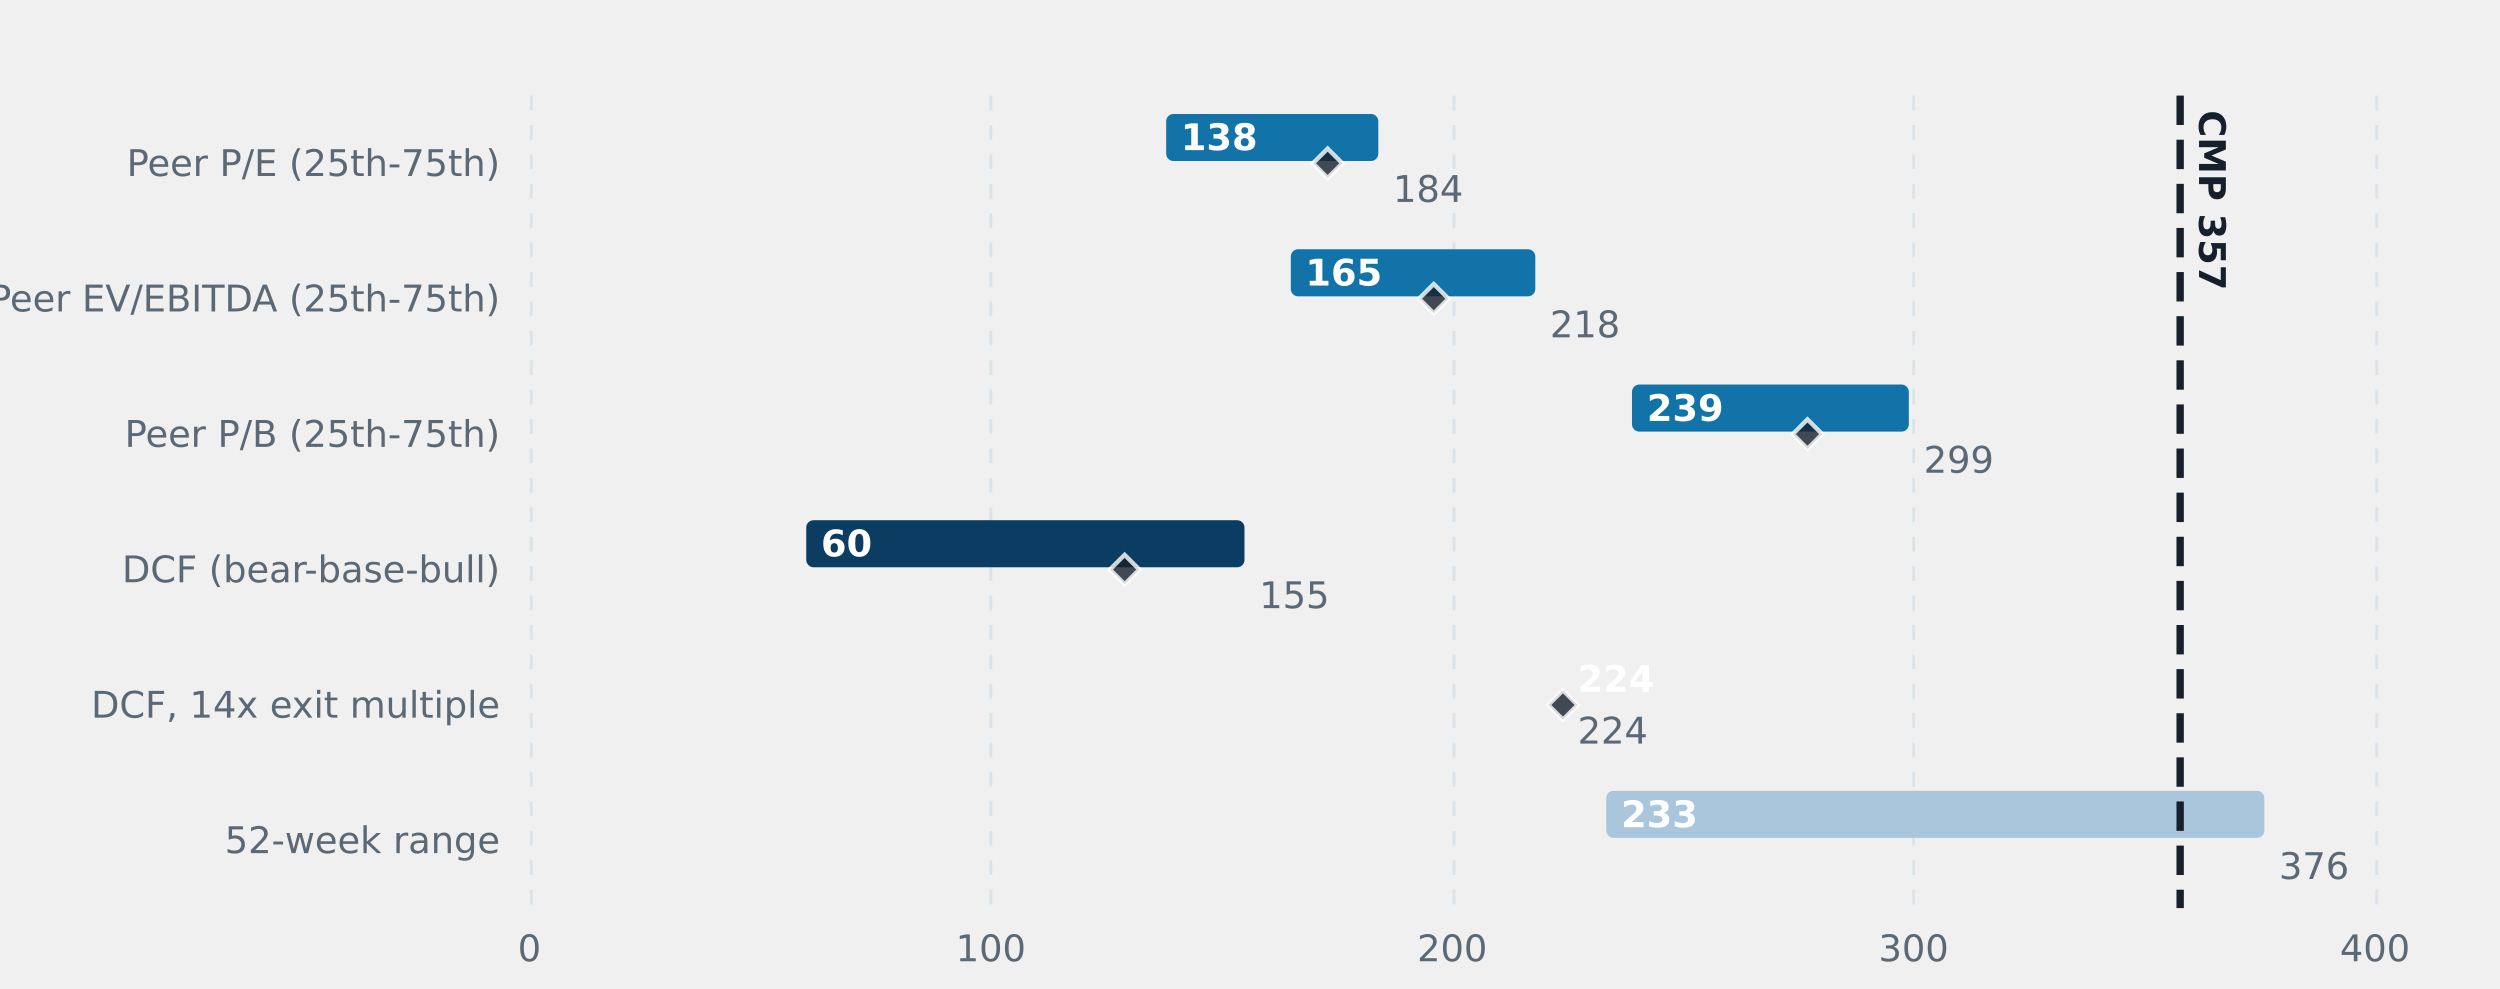
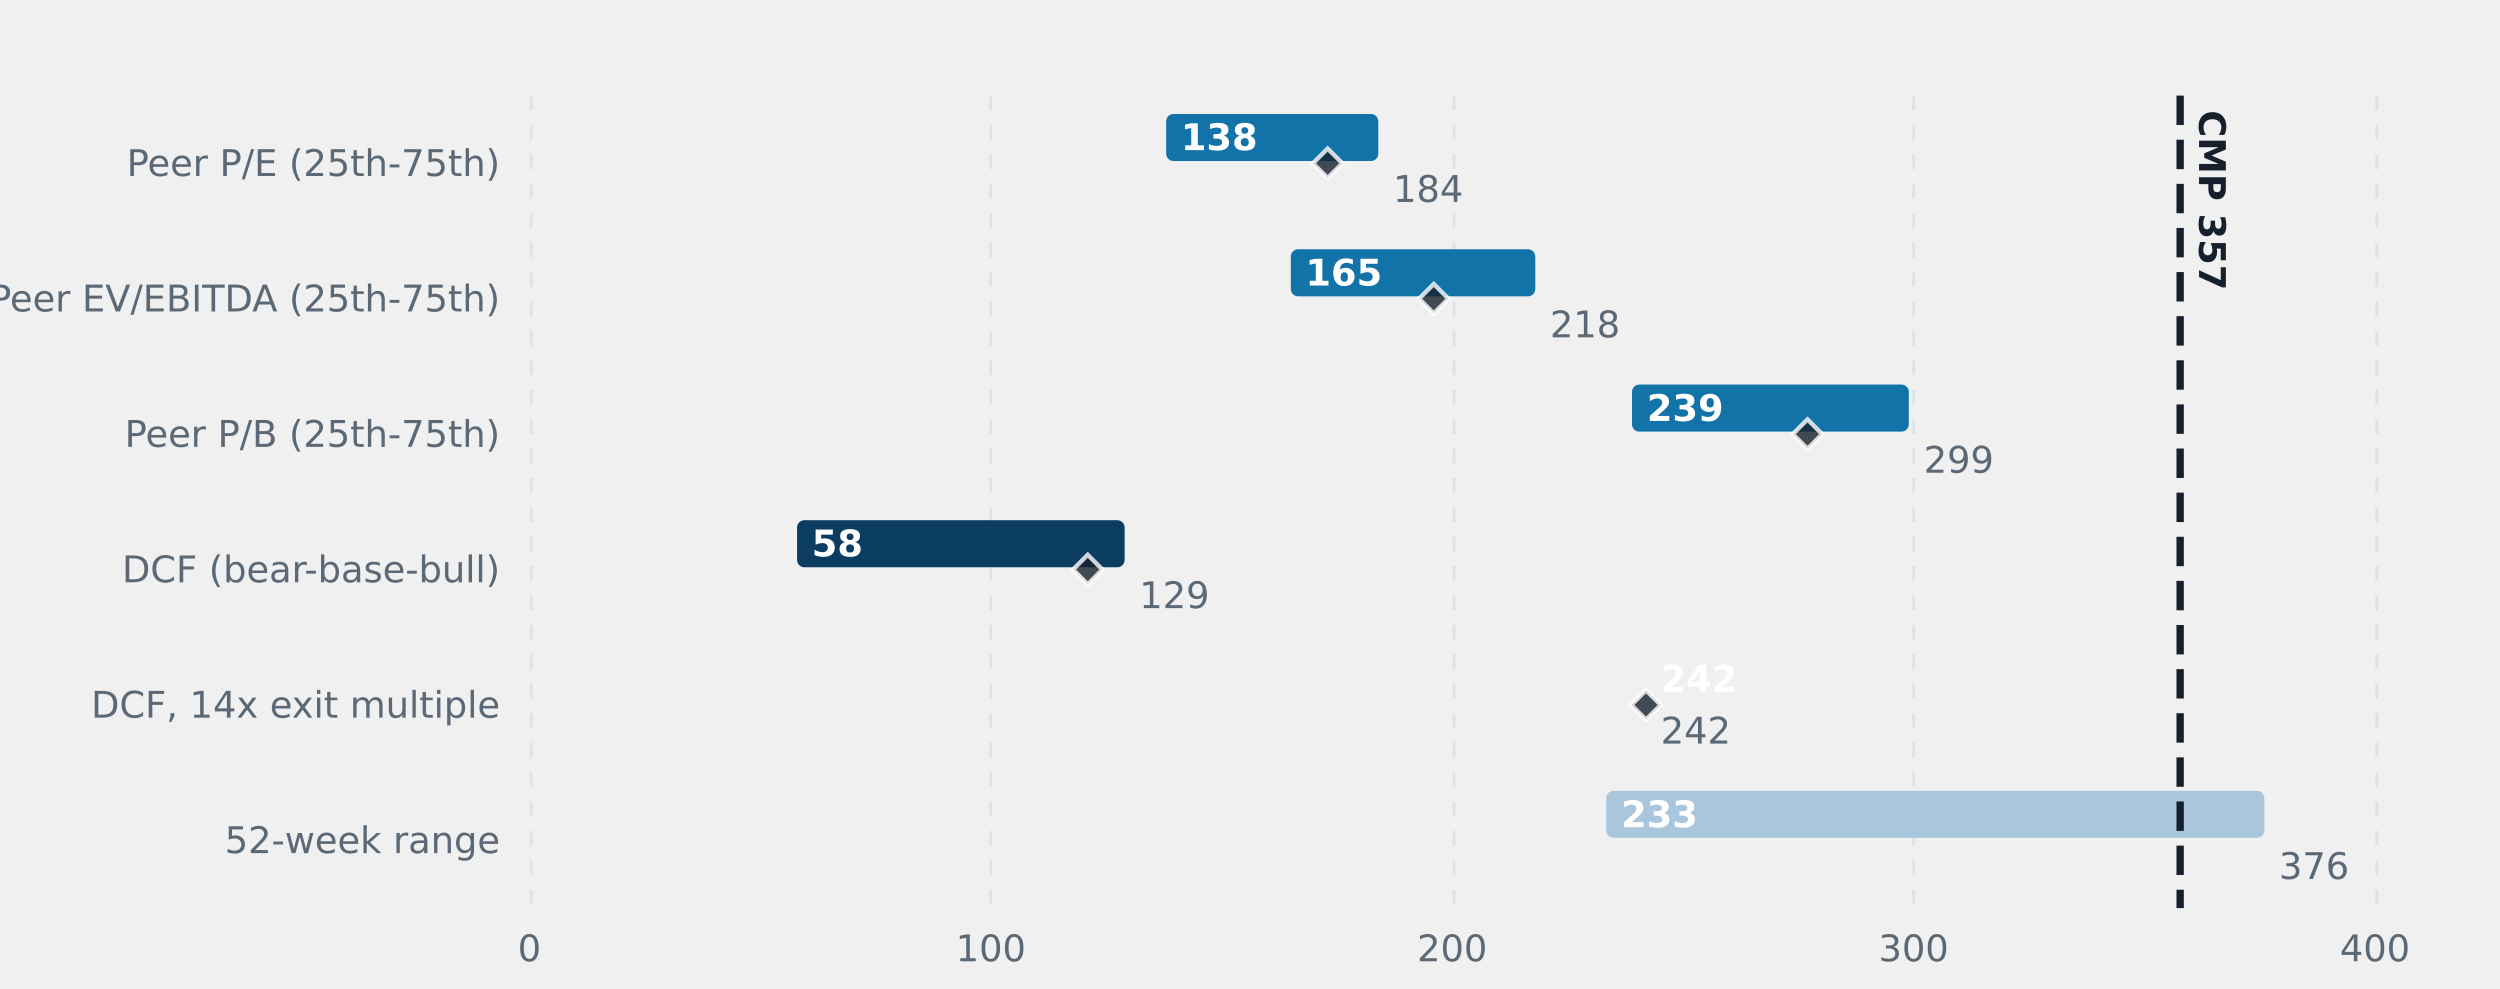
<svg xmlns="http://www.w3.org/2000/svg" preserveAspectRatio="xMidYMid meet" width="680" height="269" version="1.1" baseProfile="full" viewBox="0 0 680 269">
  <rect width="680" height="269" x="0" y="0" fill="none" />
  <path d="M144.5 26L144.5 247" fill="none" pointer-events="visible" stroke="#dbe3ea" stroke-width="0.8" stroke-dasharray="4,4" class="zr14-cls-64" />
  <path d="M269.5 26L269.5 247" fill="none" pointer-events="visible" stroke="#dbe3ea" stroke-width="0.8" stroke-dasharray="4,4" class="zr14-cls-64" />
  <path d="M395.5 26L395.5 247" fill="none" pointer-events="visible" stroke="#dbe3ea" stroke-width="0.8" stroke-dasharray="4,4" class="zr14-cls-64" />
  <path d="M520.5 26L520.5 247" fill="none" pointer-events="visible" stroke="#dbe3ea" stroke-width="0.8" stroke-dasharray="4,4" class="zr14-cls-64" />
  <path d="M646.5 26L646.5 247" fill="none" pointer-events="visible" stroke="#dbe3ea" stroke-width="0.8" stroke-dasharray="4,4" class="zr14-cls-64" />
  <path d="M-132 -5.5l132 0l0 11l-132 0Z" transform="translate(136 44.4167)" fill="none" pointer-events="visible" class="zr14-cls-64" />
  <text dominant-baseline="central" text-anchor="end" style="font-size:10px;font-family:Carlito, Calibri, 'DejaVu Sans', sans-serif;" xml:space="preserve" transform="translate(136 44.4167)" fill="#5b6875">Peer P/E (25th-75th)</text>
  <path d="M-132 -5.5l132 0l0 11l-132 0Z" transform="translate(136 81.25)" fill="none" pointer-events="visible" class="zr14-cls-64" />
  <text dominant-baseline="central" text-anchor="end" style="font-size:10px;font-family:Carlito, Calibri, 'DejaVu Sans', sans-serif;" xml:space="preserve" transform="translate(136 81.25)" fill="#5b6875">Peer EV/EBITDA (25th-75th)</text>
  <path d="M-132 -5.5l132 0l0 11l-132 0Z" transform="translate(136 118.0833)" fill="none" pointer-events="visible" class="zr14-cls-64" />
  <text dominant-baseline="central" text-anchor="end" style="font-size:10px;font-family:Carlito, Calibri, 'DejaVu Sans', sans-serif;" xml:space="preserve" transform="translate(136 118.0833)" fill="#5b6875">Peer P/B (25th-75th)</text>
  <path d="M-132 -5.5l132 0l0 11l-132 0Z" transform="translate(136 154.9167)" fill="none" pointer-events="visible" class="zr14-cls-64" />
  <text dominant-baseline="central" text-anchor="end" style="font-size:10px;font-family:Carlito, Calibri, 'DejaVu Sans', sans-serif;" xml:space="preserve" transform="translate(136 154.9167)" fill="#5b6875">DCF (bear-base-bull)</text>
  <path d="M-132 -5.5l132 0l0 11l-132 0Z" transform="translate(136 191.75)" fill="none" pointer-events="visible" class="zr14-cls-64" />
  <text dominant-baseline="central" text-anchor="end" style="font-size:10px;font-family:Carlito, Calibri, 'DejaVu Sans', sans-serif;" xml:space="preserve" transform="translate(136 191.75)" fill="#5b6875">DCF, 14x exit multiple</text>
  <path d="M-132 -5.5l132 0l0 11l-132 0Z" transform="translate(136 228.5833)" fill="none" pointer-events="visible" class="zr14-cls-64" />
  <text dominant-baseline="central" text-anchor="end" style="font-size:10px;font-family:Carlito, Calibri, 'DejaVu Sans', sans-serif;" xml:space="preserve" transform="translate(136 228.5833)" fill="#5b6875">52-week range</text>
  <text dominant-baseline="central" text-anchor="middle" style="font-size:10px;font-family:Carlito, Calibri, 'DejaVu Sans', sans-serif;" y="5" transform="translate(144 253)" fill="#5b6875">0</text>
  <text dominant-baseline="central" text-anchor="middle" style="font-size:10px;font-family:Carlito, Calibri, 'DejaVu Sans', sans-serif;" y="5" transform="translate(269.5 253)" fill="#5b6875">100</text>
  <text dominant-baseline="central" text-anchor="middle" style="font-size:10px;font-family:Carlito, Calibri, 'DejaVu Sans', sans-serif;" y="5" transform="translate(395 253)" fill="#5b6875">200</text>
  <text dominant-baseline="central" text-anchor="middle" style="font-size:10px;font-family:Carlito, Calibri, 'DejaVu Sans', sans-serif;" y="5" transform="translate(520.5 253)" fill="#5b6875">300</text>
  <text dominant-baseline="central" text-anchor="middle" style="font-size:10px;font-family:Carlito, Calibri, 'DejaVu Sans', sans-serif;" y="5" transform="translate(646 253)" fill="#5b6875">400</text>
  <path d="M144 31l173.2 0l0 12.8l-173.2 0Z" fill="none" pointer-events="visible" ecmeta_series_index="0" ecmeta_data_index="0" ecmeta_ssr_type="chart" ecmeta_silent="true" class="zr14-cls-64" />
  <path d="M144 67.8l207.1 0l0 12.8l-207.1 0Z" fill="none" pointer-events="visible" ecmeta_series_index="0" ecmeta_data_index="1" ecmeta_ssr_type="chart" ecmeta_silent="true" class="zr14-cls-64" />
  <path d="M144 104.6l299.9 0l0 12.8l-299.9 0Z" fill="none" pointer-events="visible" ecmeta_series_index="0" ecmeta_data_index="2" ecmeta_ssr_type="chart" ecmeta_silent="true" class="zr14-cls-64" />
-   <path d="M144 141.5l75.3 0l0 12.8l-75.3 0Z" fill="none" pointer-events="visible" ecmeta_series_index="0" ecmeta_data_index="3" ecmeta_ssr_type="chart" ecmeta_silent="true" class="zr14-cls-64" />
-   <path d="M144 178.3l281.1 0l0 12.8l-281.1 0Z" fill="none" pointer-events="visible" ecmeta_series_index="0" ecmeta_data_index="4" ecmeta_ssr_type="chart" ecmeta_silent="true" class="zr14-cls-64" />
+   <path d="M144 141.5l72.8 0l0 12.8l-72.8 0Z" fill="none" pointer-events="visible" ecmeta_series_index="0" ecmeta_data_index="3" ecmeta_ssr_type="chart" ecmeta_silent="true" class="zr14-cls-64" />
+   <path d="M144 178.3l303.7 0l0 12.8l-303.7 0Z" fill="none" pointer-events="visible" ecmeta_series_index="0" ecmeta_data_index="4" ecmeta_ssr_type="chart" ecmeta_silent="true" class="zr14-cls-64" />
  <path d="M144 215.1l292.9 0l0 12.8l-292.9 0Z" fill="none" pointer-events="visible" ecmeta_series_index="0" ecmeta_data_index="5" ecmeta_ssr_type="chart" ecmeta_silent="true" class="zr14-cls-64" />
  <path d="M319.2 31L372.9 31A2 2 0 0 1 374.9 33L374.9 41.8A2 2 0 0 1 372.9 43.8L319.2 43.8A2 2 0 0 1 317.2 41.8L317.2 33A2 2 0 0 1 319.2 31Z" fill="#1173a8" ecmeta_series_index="1" ecmeta_data_index="0" ecmeta_ssr_type="chart" class="zr14-cls-65" />
  <path d="M353.1 67.8L415.6 67.8A2 2 0 0 1 417.6 69.8L417.6 78.6A2 2 0 0 1 415.6 80.6L353.1 80.6A2 2 0 0 1 351.1 78.6L351.1 69.8A2 2 0 0 1 353.1 67.8Z" fill="#1173a8" ecmeta_series_index="1" ecmeta_data_index="1" ecmeta_ssr_type="chart" class="zr14-cls-65" />
  <path d="M445.9 104.6L517.2 104.6A2 2 0 0 1 519.2 106.6L519.2 115.4A2 2 0 0 1 517.2 117.4L445.9 117.4A2 2 0 0 1 443.9 115.4L443.9 106.6A2 2 0 0 1 445.9 104.6Z" fill="#1173a8" ecmeta_series_index="1" ecmeta_data_index="2" ecmeta_ssr_type="chart" class="zr14-cls-65" />
-   <path d="M221.3 141.5L336.5 141.5A2 2 0 0 1 338.5 143.5L338.5 152.3A2 2 0 0 1 336.5 154.3L221.3 154.3A2 2 0 0 1 219.3 152.3L219.3 143.5A2 2 0 0 1 221.3 141.5Z" fill="#0b3d62" ecmeta_series_index="1" ecmeta_data_index="3" ecmeta_ssr_type="chart" class="zr14-cls-66" />
-   <path d="M425.1 178.3L425.1 191.1L425.1 178.3Z" fill="#0b3d62" ecmeta_series_index="1" ecmeta_data_index="4" ecmeta_ssr_type="chart" class="zr14-cls-66" />
+   <path d="M218.8 141.5L303.9 141.5A2 2 0 0 1 305.9 143.5L305.9 152.3A2 2 0 0 1 303.9 154.3L218.8 154.3A2 2 0 0 1 216.8 152.3L216.8 143.5A2 2 0 0 1 218.8 141.5Z" fill="#0b3d62" ecmeta_series_index="1" ecmeta_data_index="3" ecmeta_ssr_type="chart" class="zr14-cls-66" />
+   <path d="M447.7 178.3L447.7 191.1L447.7 178.3Z" fill="#0b3d62" ecmeta_series_index="1" ecmeta_data_index="4" ecmeta_ssr_type="chart" class="zr14-cls-66" />
  <path d="M438.9 215.1L613.9 215.1A2 2 0 0 1 615.9 217.1L615.9 225.9A2 2 0 0 1 613.9 227.9L438.9 227.9A2 2 0 0 1 436.9 225.9L436.9 217.1A2 2 0 0 1 438.9 215.1Z" fill="#a9c6dc" ecmeta_series_index="1" ecmeta_data_index="5" ecmeta_ssr_type="chart" class="zr14-cls-67" />
  <path d="M144 45.1l230.9 0l0 12.8l-230.9 0Z" fill="none" pointer-events="visible" ecmeta_series_index="3" ecmeta_data_index="0" ecmeta_ssr_type="chart" ecmeta_silent="true" class="zr14-cls-64" />
  <path d="M144 81.9l273.6 0l0 12.8l-273.6 0Z" fill="none" pointer-events="visible" ecmeta_series_index="3" ecmeta_data_index="1" ecmeta_ssr_type="chart" ecmeta_silent="true" class="zr14-cls-64" />
  <path d="M144 118.7l375.2 0l0 12.8l-375.2 0Z" fill="none" pointer-events="visible" ecmeta_series_index="3" ecmeta_data_index="2" ecmeta_ssr_type="chart" ecmeta_silent="true" class="zr14-cls-64" />
-   <path d="M144 155.6l194.5 0l0 12.8l-194.5 0Z" fill="none" pointer-events="visible" ecmeta_series_index="3" ecmeta_data_index="3" ecmeta_ssr_type="chart" ecmeta_silent="true" class="zr14-cls-64" />
-   <path d="M144 192.4l281.1 0l0 12.8l-281.1 0Z" fill="none" pointer-events="visible" ecmeta_series_index="3" ecmeta_data_index="4" ecmeta_ssr_type="chart" ecmeta_silent="true" class="zr14-cls-64" />
+   <path d="M144 155.6l161.9 0l0 12.8l-161.9 0Z" fill="none" pointer-events="visible" ecmeta_series_index="3" ecmeta_data_index="3" ecmeta_ssr_type="chart" ecmeta_silent="true" class="zr14-cls-64" />
+   <path d="M144 192.4l303.7 0l0 12.8l-303.7 0Z" fill="none" pointer-events="visible" ecmeta_series_index="3" ecmeta_data_index="4" ecmeta_ssr_type="chart" ecmeta_silent="true" class="zr14-cls-64" />
  <path d="M144 229.2l471.9 0l0 12.8l-471.9 0Z" fill="none" pointer-events="visible" ecmeta_series_index="3" ecmeta_data_index="5" ecmeta_ssr_type="chart" ecmeta_silent="true" class="zr14-cls-64" />
  <text dominant-baseline="central" text-anchor="start" style="font-size:10px;font-family:Carlito, Calibri, 'DejaVu Sans', sans-serif;font-weight:600;" transform="translate(321.19 37.3745)" fill="#fff">138</text>
  <text dominant-baseline="central" text-anchor="start" style="font-size:10px;font-family:Carlito, Calibri, 'DejaVu Sans', sans-serif;font-weight:600;" transform="translate(355.075 74.2078)" fill="#fff">165</text>
  <text dominant-baseline="central" text-anchor="start" style="font-size:10px;font-family:Carlito, Calibri, 'DejaVu Sans', sans-serif;font-weight:600;" transform="translate(447.945 111.0412)" fill="#fff">239</text>
-   <text dominant-baseline="central" text-anchor="start" style="font-size:10px;font-family:Carlito, Calibri, 'DejaVu Sans', sans-serif;font-weight:600;" transform="translate(223.3 147.8745)" fill="#fff">60</text>
-   <text dominant-baseline="central" text-anchor="start" style="font-size:10px;font-family:Carlito, Calibri, 'DejaVu Sans', sans-serif;font-weight:600;" transform="translate(429.12 184.7078)" fill="#fff">224</text>
+   <text dominant-baseline="central" text-anchor="start" style="font-size:10px;font-family:Carlito, Calibri, 'DejaVu Sans', sans-serif;font-weight:600;" transform="translate(220.79 147.8745)" fill="#fff">58</text>
+   <text dominant-baseline="central" text-anchor="start" style="font-size:10px;font-family:Carlito, Calibri, 'DejaVu Sans', sans-serif;font-weight:600;" transform="translate(451.71 184.7078)" fill="#fff">242</text>
  <text dominant-baseline="central" text-anchor="start" style="font-size:10px;font-family:Carlito, Calibri, 'DejaVu Sans', sans-serif;font-weight:600;" transform="translate(440.9421 221.5412)" fill="#fff">233</text>
  <text dominant-baseline="central" text-anchor="start" style="font-size:10px;font-family:Carlito, Calibri, 'DejaVu Sans', sans-serif;" transform="translate(378.92 51.4588)" fill="#5b6875">184</text>
  <text dominant-baseline="central" text-anchor="start" style="font-size:10px;font-family:Carlito, Calibri, 'DejaVu Sans', sans-serif;" transform="translate(421.59 88.2922)" fill="#5b6875">218</text>
  <text dominant-baseline="central" text-anchor="start" style="font-size:10px;font-family:Carlito, Calibri, 'DejaVu Sans', sans-serif;" transform="translate(523.245 125.1255)" fill="#5b6875">299</text>
-   <text dominant-baseline="central" text-anchor="start" style="font-size:10px;font-family:Carlito, Calibri, 'DejaVu Sans', sans-serif;" transform="translate(342.525 161.9588)" fill="#5b6875">155</text>
-   <text dominant-baseline="central" text-anchor="start" style="font-size:10px;font-family:Carlito, Calibri, 'DejaVu Sans', sans-serif;" transform="translate(429.12 198.7922)" fill="#5b6875">224</text>
+   <text dominant-baseline="central" text-anchor="start" style="font-size:10px;font-family:Carlito, Calibri, 'DejaVu Sans', sans-serif;" transform="translate(309.895 161.9588)" fill="#5b6875">129</text>
+   <text dominant-baseline="central" text-anchor="start" style="font-size:10px;font-family:Carlito, Calibri, 'DejaVu Sans', sans-serif;" transform="translate(451.71 198.7922)" fill="#5b6875">242</text>
  <text dominant-baseline="central" text-anchor="start" style="font-size:10px;font-family:Carlito, Calibri, 'DejaVu Sans', sans-serif;" transform="translate(619.88 235.6255)" fill="#5b6875">376</text>
  <path d="M593 26L593 247" fill="none" pointer-events="visible" stroke="#16202c" stroke-width="2" stroke-dasharray="8,4" ecmeta_series_index="1" ecmeta_data_index="0" ecmeta_ssr_type="chart" ecmeta_silent="true" class="zr14-cls-64" />
  <text dominant-baseline="central" text-anchor="start" style="font-size:10px;font-family:Carlito, Calibri, 'DejaVu Sans', sans-serif;font-weight:700;" xml:space="preserve" y="-5" transform="matrix(0,1,-1,0,596.5998,30)" fill="#16202c">CMP 357</text>
  <path d="M0 -1L1 0L0 1L-1 0Z" transform="matrix(4,0,0,4,361.115,44.4167)" fill="#16202c" fill-opacity="0.8" stroke="#fff" stroke-width="0.3" stroke-opacity="0.8" ecmeta_series_index="2" ecmeta_data_index="0" ecmeta_ssr_type="chart" class="zr14-cls-68" />
  <path d="M0 -1L1 0L0 1L-1 0Z" transform="matrix(4,0,0,4,389.98,81.25)" fill="#16202c" fill-opacity="0.8" stroke="#fff" stroke-width="0.3" stroke-opacity="0.8" ecmeta_series_index="2" ecmeta_data_index="1" ecmeta_ssr_type="chart" class="zr14-cls-68" />
  <path d="M0 -1L1 0L0 1L-1 0Z" transform="matrix(4,0,0,4,491.635,118.0833)" fill="#16202c" fill-opacity="0.8" stroke="#fff" stroke-width="0.3" stroke-opacity="0.8" ecmeta_series_index="2" ecmeta_data_index="2" ecmeta_ssr_type="chart" class="zr14-cls-68" />
-   <path d="M0 -1L1 0L0 1L-1 0Z" transform="matrix(4,0,0,4,305.895,154.9167)" fill="#16202c" fill-opacity="0.8" stroke="#fff" stroke-width="0.3" stroke-opacity="0.8" ecmeta_series_index="2" ecmeta_data_index="3" ecmeta_ssr_type="chart" class="zr14-cls-68" />
-   <path d="M0 -1L1 0L0 1L-1 0Z" transform="matrix(4,0,0,4,425.12,191.75)" fill="#16202c" fill-opacity="0.8" stroke="#fff" stroke-width="0.3" stroke-opacity="0.8" ecmeta_series_index="2" ecmeta_data_index="4" ecmeta_ssr_type="chart" class="zr14-cls-68" />
+   <path d="M0 -1L1 0L0 1L-1 0Z" transform="matrix(4,0,0,4,295.855,154.9167)" fill="#16202c" fill-opacity="0.8" stroke="#fff" stroke-width="0.3" stroke-opacity="0.8" ecmeta_series_index="2" ecmeta_data_index="3" ecmeta_ssr_type="chart" class="zr14-cls-68" />
+   <path d="M0 -1L1 0L0 1L-1 0Z" transform="matrix(4,0,0,4,447.71,191.75)" fill="#16202c" fill-opacity="0.8" stroke="#fff" stroke-width="0.3" stroke-opacity="0.8" ecmeta_series_index="2" ecmeta_data_index="4" ecmeta_ssr_type="chart" class="zr14-cls-68" />
  <style>
.zr14-cls-64:hover {
pointer-events:none;
}
.zr14-cls-65:hover {
cursor:pointer;
fill:rgba(18,126,184,1);
}
.zr14-cls-66:hover {
cursor:pointer;
fill:rgba(12,67,107,1);
}
.zr14-cls-67:hover {
cursor:pointer;
fill:rgba(185,217,242,1);
}
.zr14-cls-68:hover {
cursor:pointer;
fill:rgba(24,35,48,1);
}



</style>
</svg>
